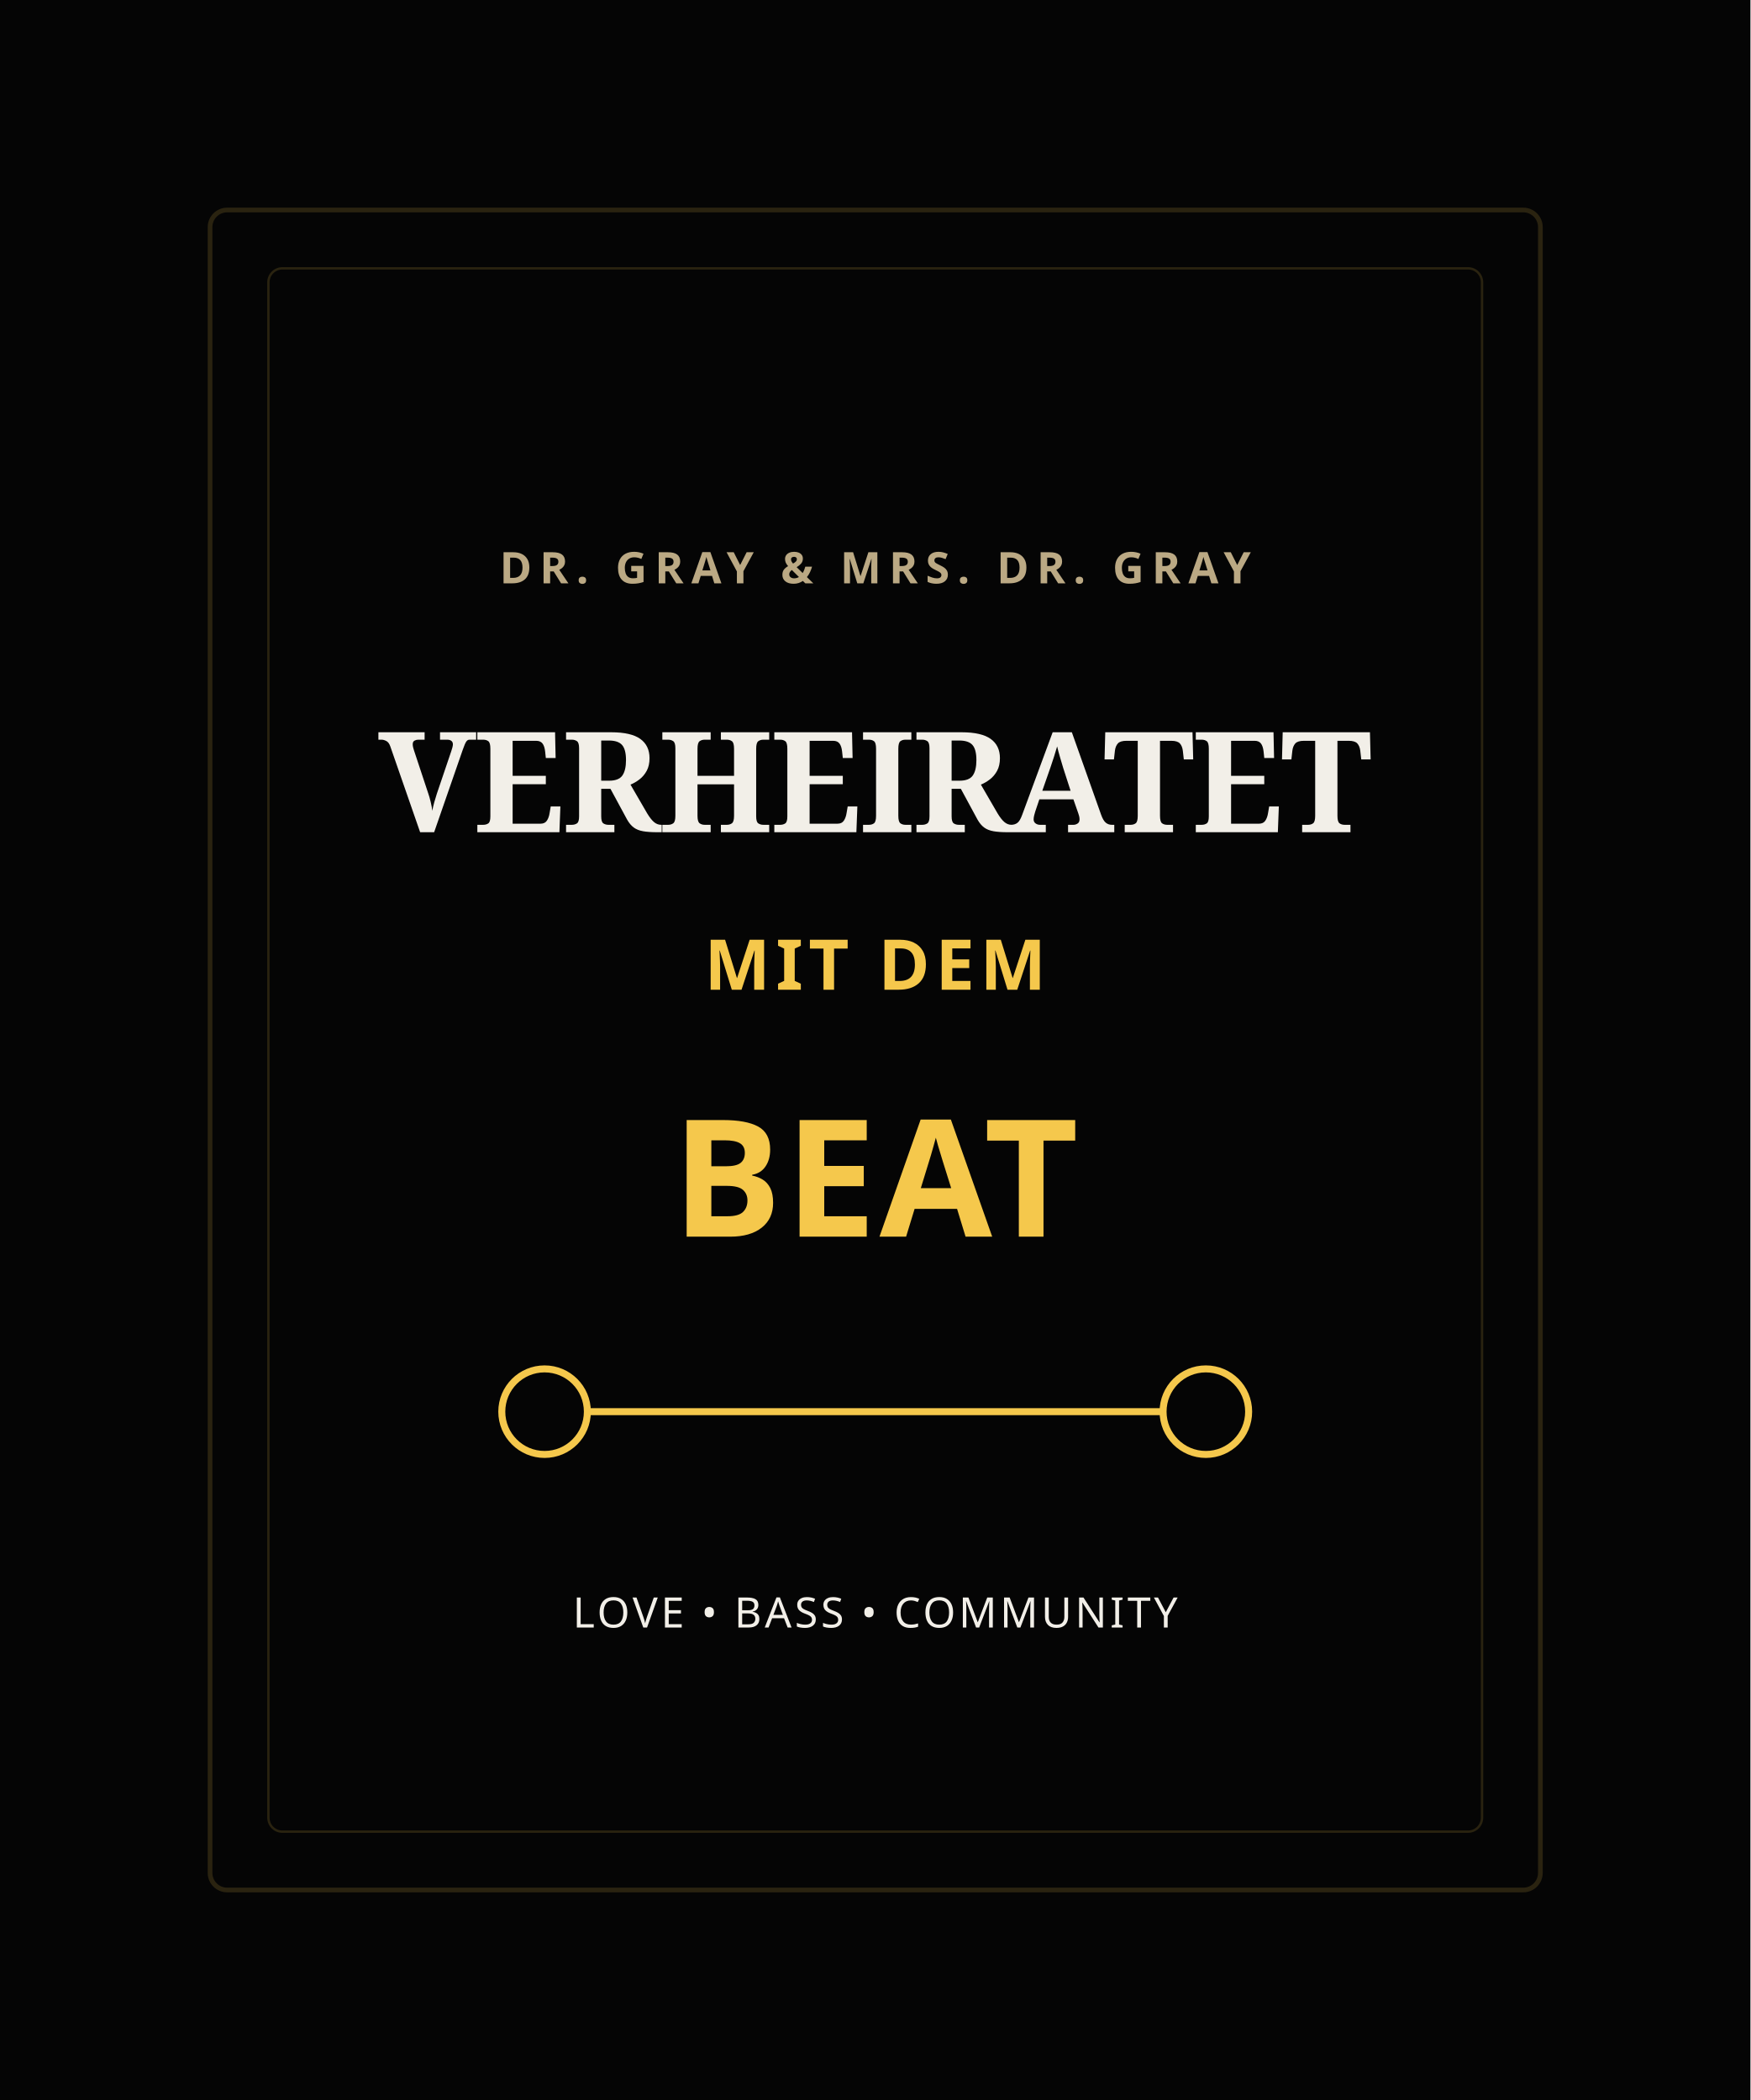
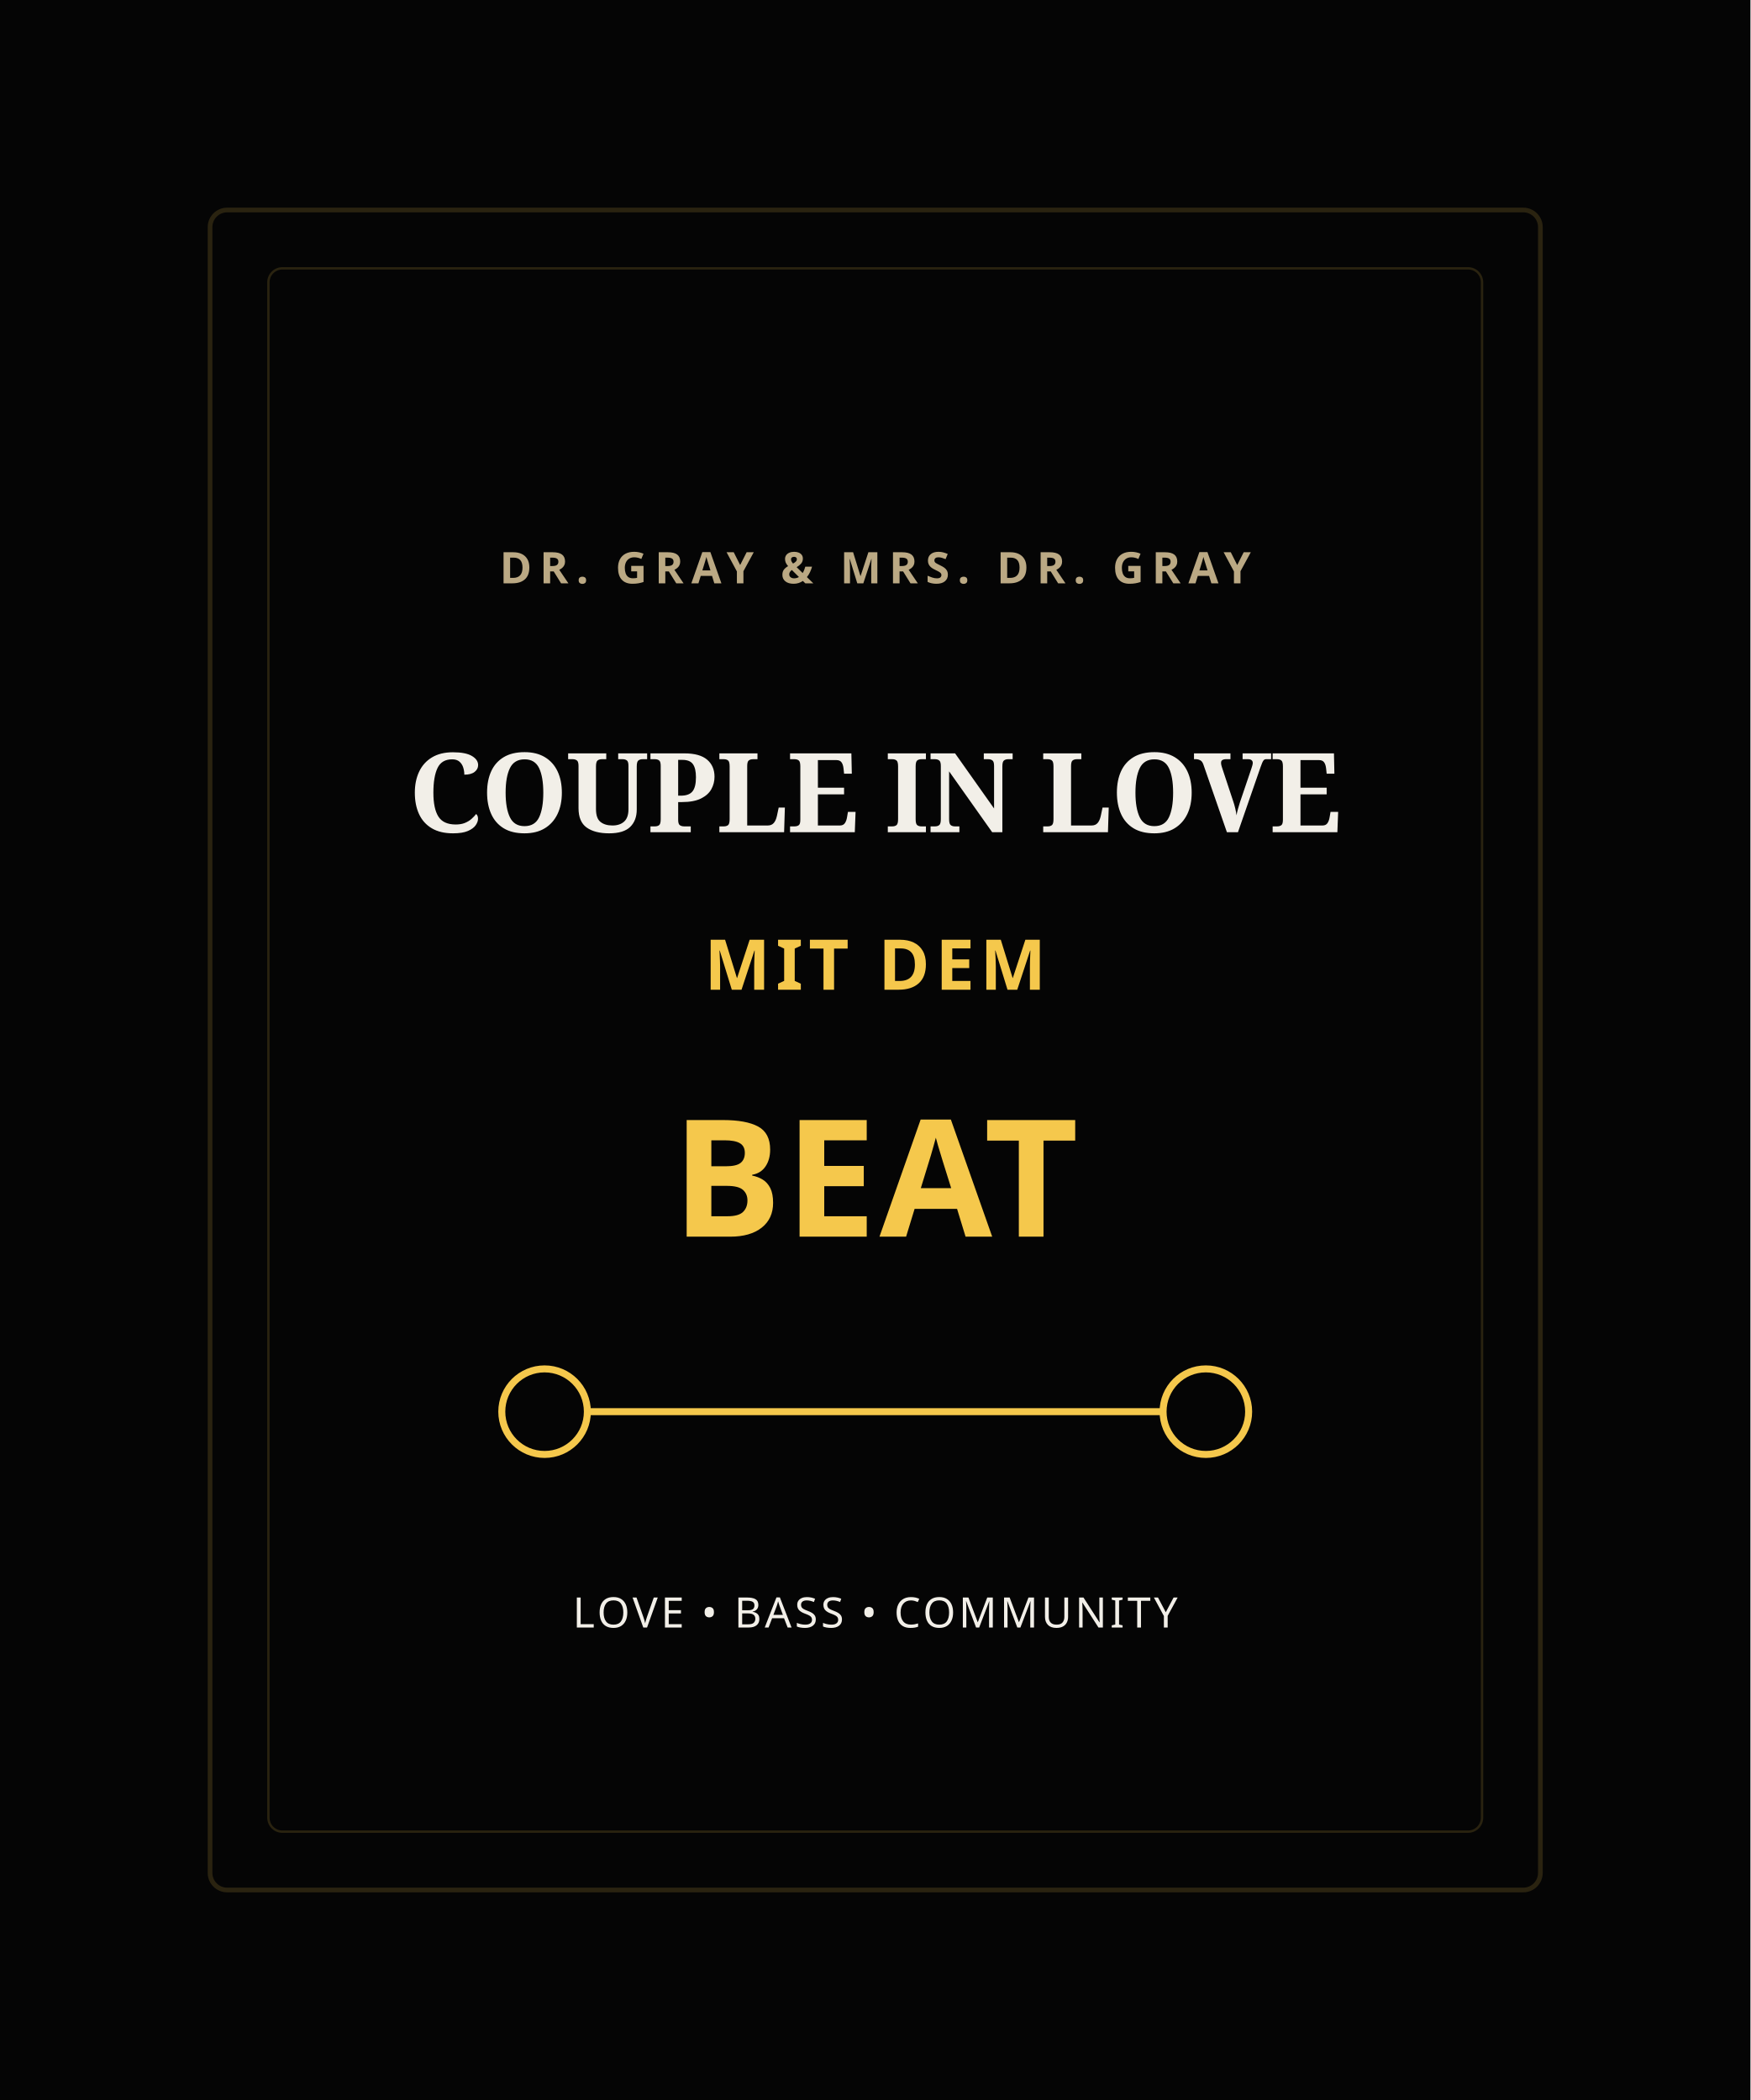
<svg xmlns="http://www.w3.org/2000/svg" width="4500" height="5400" viewBox="0 0 4500 5400" role="img" aria-labelledby="title desc">
  <rect width="4500" height="5400" fill="#050505" />
  <g opacity="0.16">
    <rect x="540" y="540" width="3420" height="4320" rx="44" fill="none" stroke="#f5c84c" stroke-width="12" />
    <rect x="690" y="690" width="3120" height="4020" rx="36" fill="none" stroke="#f5c84c" stroke-width="6" />
  </g>
  <text x="2250" y="1500" text-anchor="middle" fill="#bba984" font-family="sans-serif" font-size="112" font-weight="700" letter-spacing="20">
    DR. GRAY &amp; MRS. DR. GRAY
  </text>
-   <text x="2250" y="2140" text-anchor="middle" fill="#f2efe8" font-family="serif" font-size="360" font-weight="700" letter-spacing="-7">
-     VERHEIRATET
+   <text x="2250" y="2140" text-anchor="middle" fill="#f2efe8" font-family="serif" font-size="284" font-weight="700" letter-spacing="-4">
+     COUPLE IN LOVE
  </text>
  <text x="2250" y="2545" text-anchor="middle" fill="#f5c84c" font-family="sans-serif" font-size="180" font-weight="600" letter-spacing="14">
    MIT DEM
  </text>
  <text x="2250" y="3180" text-anchor="middle" fill="#f5c84c" font-family="sans-serif" font-size="420" font-weight="800" letter-spacing="8">
    BEAT
  </text>
  <g transform="translate(1400 3630)">
    <circle cx="0" cy="0" r="110" fill="none" stroke="#f5c84c" stroke-width="18" />
    <circle cx="1700" cy="0" r="110" fill="none" stroke="#f5c84c" stroke-width="18" />
    <path d="M110 0H1590" stroke="#f5c84c" stroke-width="18" />
  </g>
  <text x="2250" y="4185" text-anchor="middle" fill="#f2efe8" font-family="sans-serif" font-size="108" font-weight="400" letter-spacing="8">
    LOVE • BASS • COMMUNITY
  </text>
</svg>
